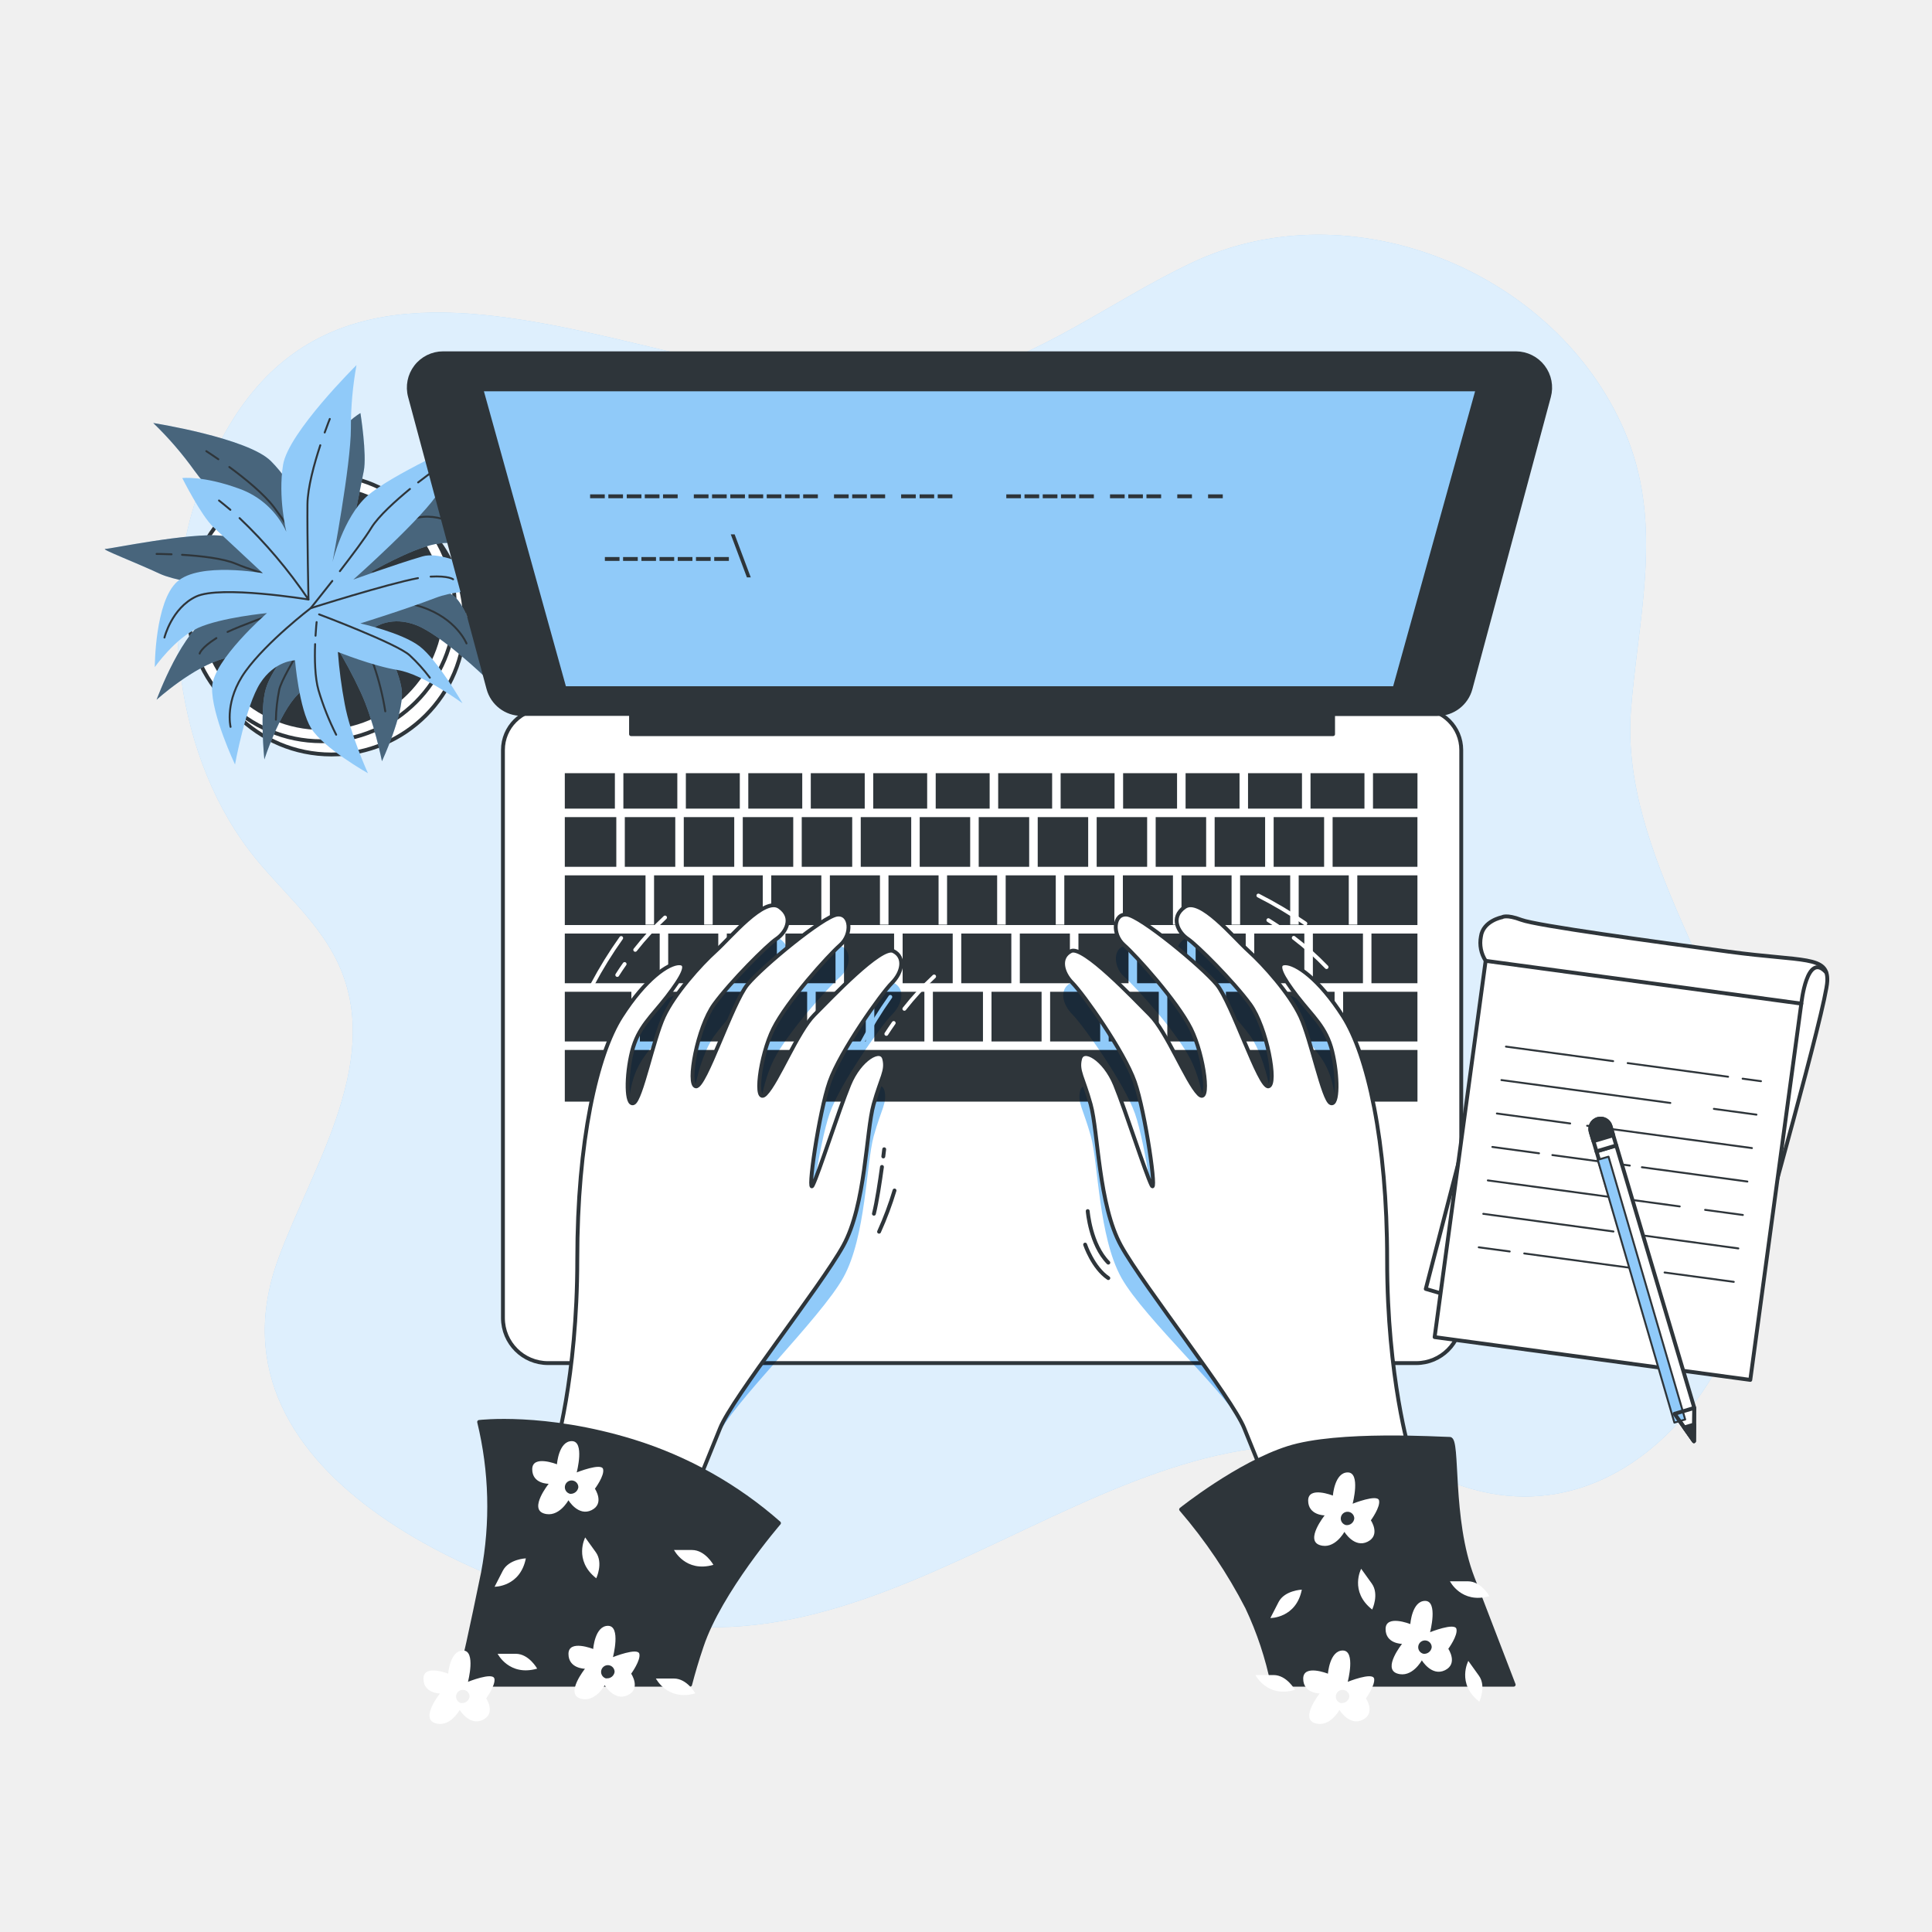
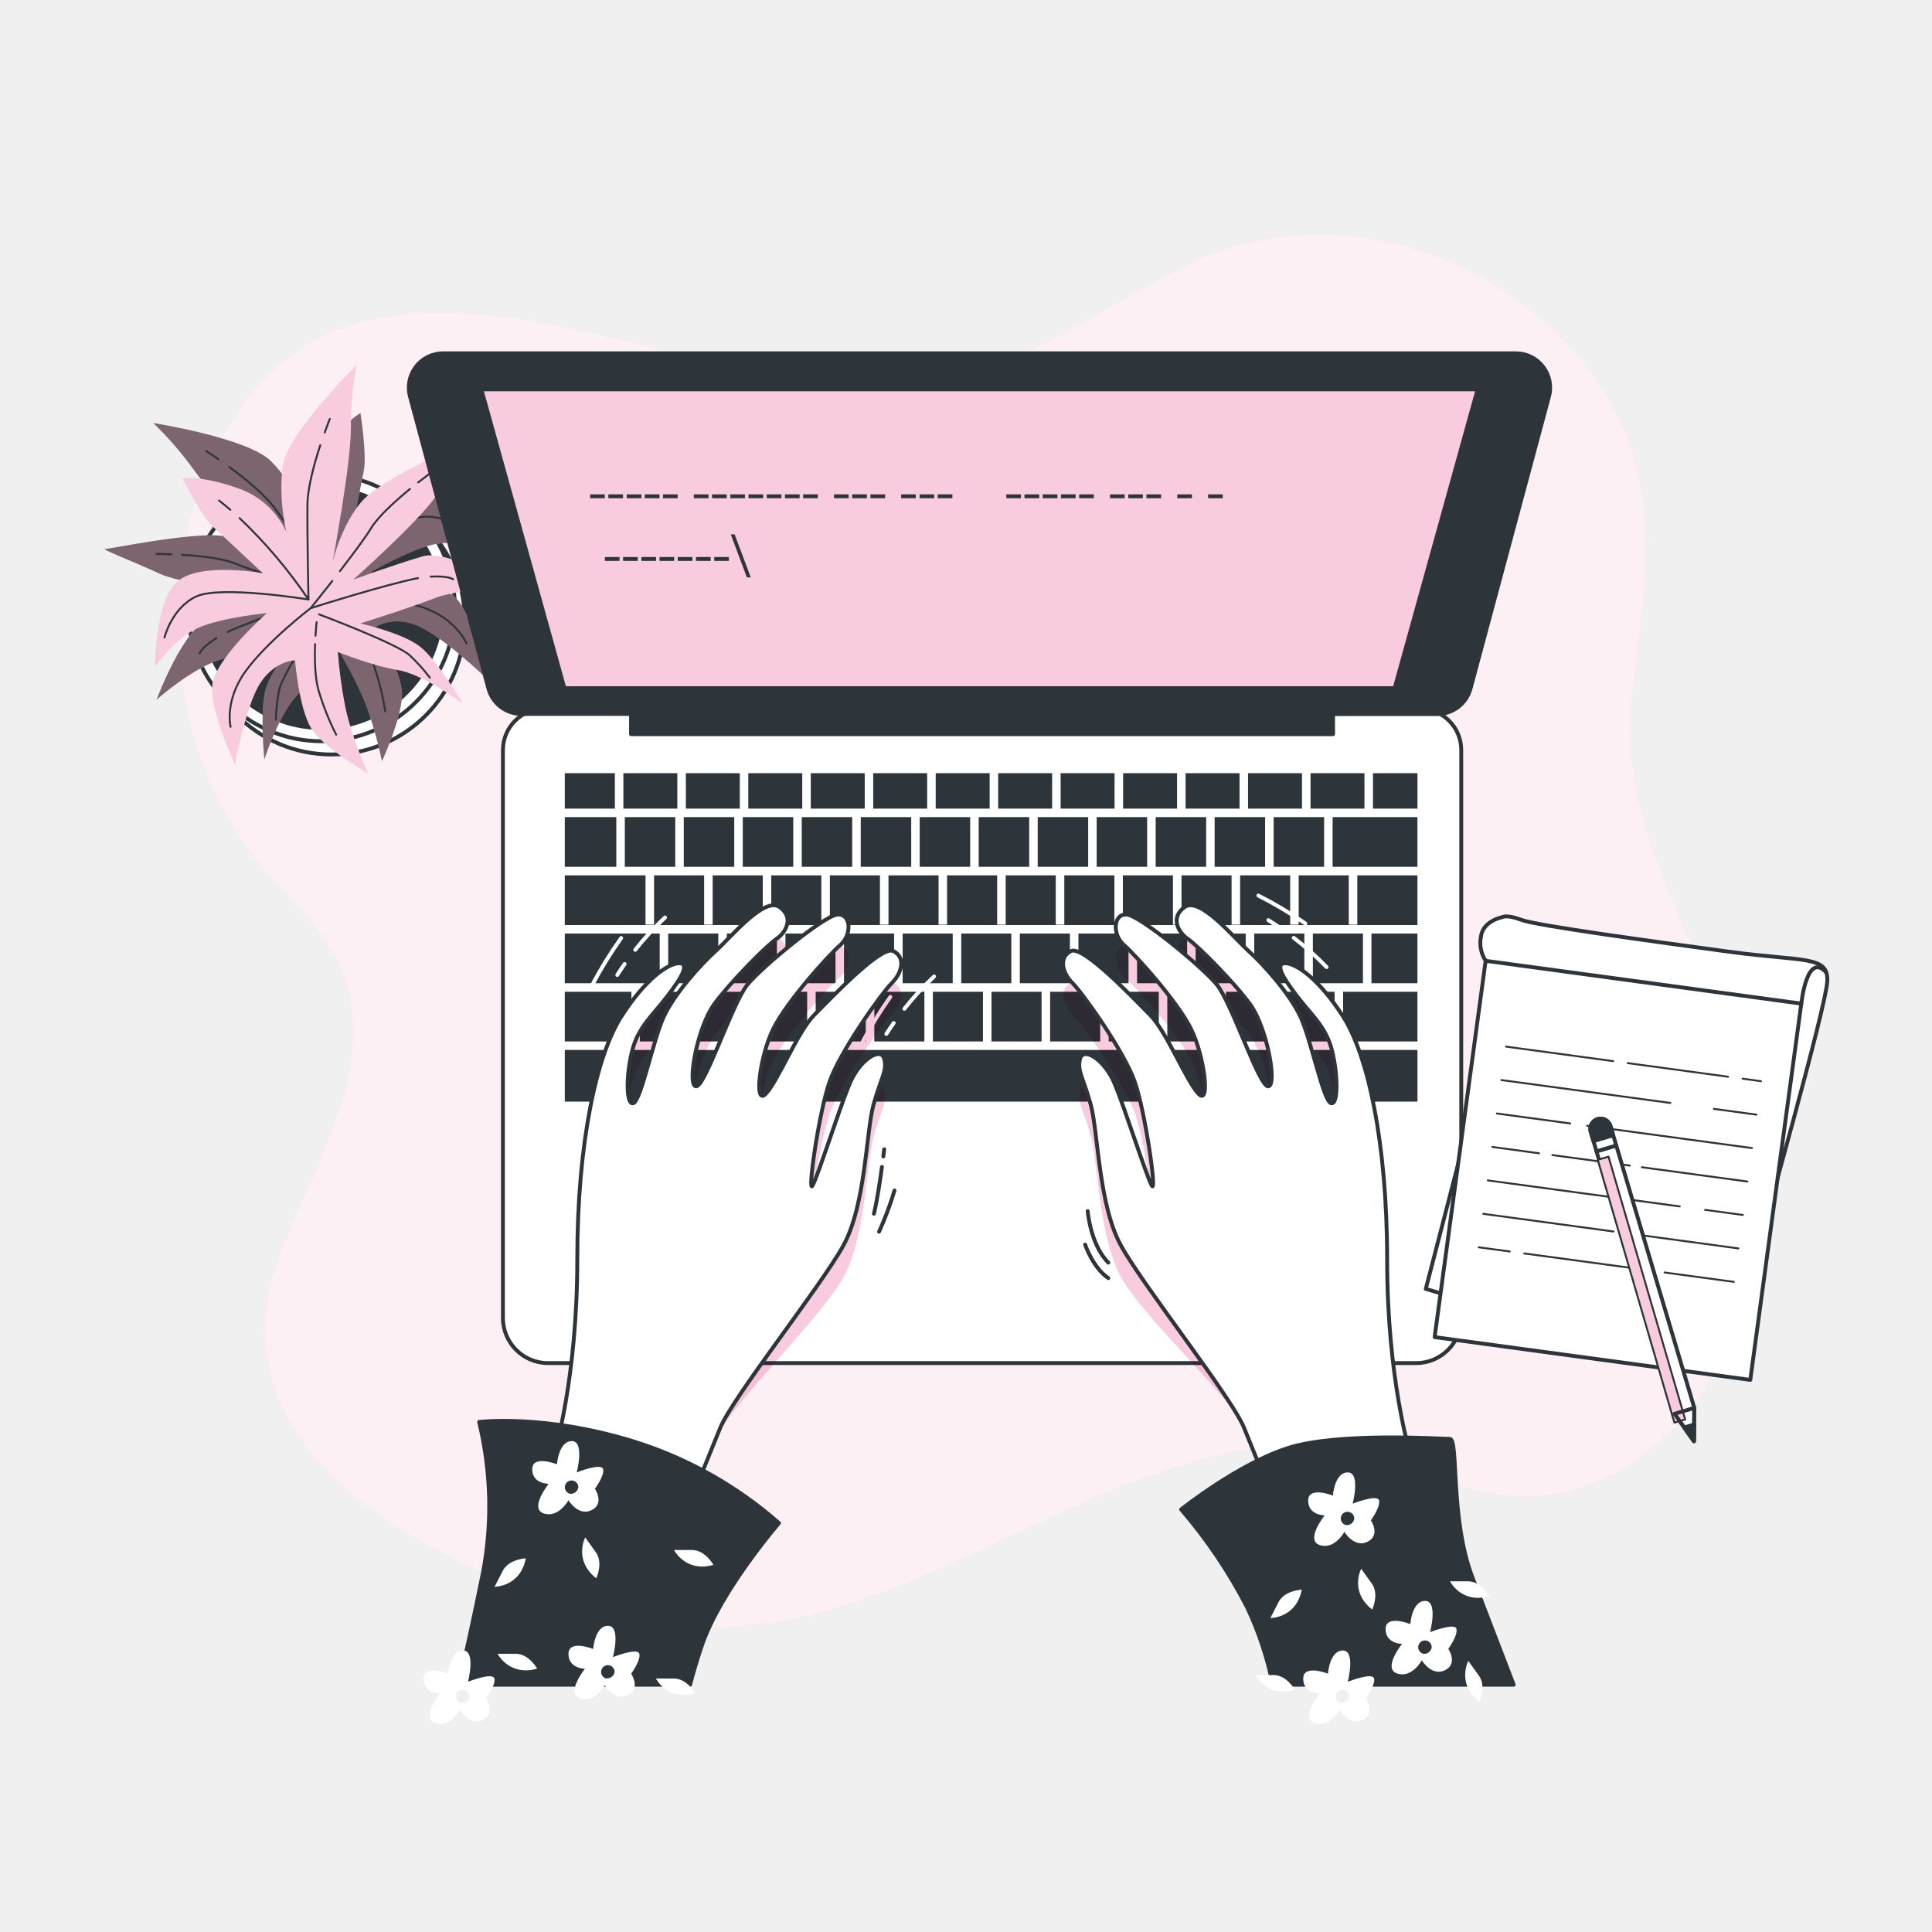
<svg xmlns="http://www.w3.org/2000/svg" viewBox="0 0 500 500">
-   <g id="freepik--background-simple--inject-1--inject-40">
-     <path d="M422.41,180c2.27-23.46,7.7-45.67-1.9-68.23C402.89,70.37,349.74,48.39,308.44,68,287.32,78,269.26,92.63,246,98,183.22,112.49,86.32,35.29,52.15,125.17c-11.73,30.84-7,71.48,14.21,97.26,6.81,8.27,15.13,15.47,20.17,24.93C100.32,273.25,80.8,301.7,72,325.85c-20.9,57.07,57.9,88.65,100.67,94.47C243.37,430,301.69,349,372,382c49,23,92-33,83-89-5.89-36.66-35.71-71.75-32.92-109.11C422.18,182.6,422.29,181.31,422.41,180Z" style="fill:#90CAF9" />
+   <g id="freepik--background-simple--inject-1--inject-37">
+     <path d="M422.41,180c2.27-23.46,7.7-45.67-1.9-68.23C402.89,70.37,349.74,48.39,308.44,68,287.32,78,269.26,92.63,246,98,183.22,112.49,86.32,35.29,52.15,125.17c-11.73,30.84-7,71.48,14.21,97.26,6.81,8.27,15.13,15.47,20.17,24.93C100.32,273.25,80.8,301.7,72,325.85c-20.9,57.07,57.9,88.65,100.67,94.47C243.37,430,301.69,349,372,382c49,23,92-33,83-89-5.89-36.66-35.71-71.75-32.92-109.11C422.18,182.6,422.29,181.31,422.41,180Z" style="fill:#F9CBDF" />
    <path d="M422.41,180c2.27-23.46,7.7-45.67-1.9-68.23C402.89,70.37,349.74,48.39,308.44,68,287.32,78,269.26,92.63,246,98,183.22,112.49,86.32,35.29,52.15,125.17c-11.73,30.84-7,71.48,14.21,97.26,6.81,8.27,15.13,15.47,20.17,24.93C100.32,273.25,80.8,301.7,72,325.85c-20.9,57.07,57.9,88.65,100.67,94.47C243.37,430,301.69,349,372,382c49,23,92-33,83-89-5.89-36.66-35.71-71.75-32.92-109.11C422.18,182.6,422.29,181.31,422.41,180Z" style="fill:#fff;opacity:0.7" />
  </g>
-   <g id="freepik--Plant--inject-1--inject-40">
+   <g id="freepik--Plant--inject-1--inject-37">
    <circle cx="85.77" cy="160.73" r="34.53" style="fill:#fff;stroke:#2e353a;stroke-linecap:round;stroke-linejoin:round" />
    <circle cx="83.2" cy="157.3" r="34.53" style="fill:#fff;stroke:#2e353a;stroke-linecap:round;stroke-linejoin:round" />
    <circle cx="83.2" cy="157.3" r="31.1" style="fill:#2e353a;stroke:#2e353a;stroke-linecap:round;stroke-linejoin:round" />
-     <path d="M79.55,133.92s-3.43-8.58-9.43-14.58-30.46-9.87-30.46-9.87a89.68,89.68,0,0,1,10.73,12.44c5.57,7.72,24,25.31,24,25.31s-9-7.72-17.16-8.58-28.74,3.43-30,3.43,7.72,3.43,14.16,6.43,31.31,5.58,31.31,5.58-10.72,3-18,5.58S40.52,181.1,40.52,181.1s9.44-8.58,17.59-10.72,19.73-6,19.73-6-7.29,8.15-9,13.73-.43,18.44-.43,18.44,3.86-12,8.58-16.73S86.84,167,86.84,167a118,118,0,0,1,6.44,12c3.43,7.29,5.57,18,5.57,18s5.58-12,5.15-18-6.86-16.73-6.86-16.73,4.29-3,10.72-.43,17.59,13.3,17.59,13.3-2.58-14.16-6.87-19.73-22.73-7.3-22.73-7.3,10.3-6,16.73-7.29,15,1.72,15,1.72-9.86-13.73-17.58-14.59S90.7,139.07,90.7,139.07l3.44-17.16c.85-4.29-.86-15-.86-15s-4.72,2.57-10.3,10.72A21.36,21.36,0,0,0,79.55,133.92Z" style="fill:#90CAF9" />
+     <path d="M79.55,133.92s-3.43-8.58-9.43-14.58-30.46-9.87-30.46-9.87a89.68,89.68,0,0,1,10.73,12.44c5.57,7.72,24,25.31,24,25.31s-9-7.72-17.16-8.58-28.74,3.43-30,3.43,7.72,3.43,14.16,6.43,31.31,5.58,31.31,5.58-10.72,3-18,5.58S40.52,181.1,40.52,181.1s9.44-8.58,17.59-10.72,19.73-6,19.73-6-7.29,8.15-9,13.73-.43,18.44-.43,18.44,3.86-12,8.58-16.73S86.84,167,86.84,167a118,118,0,0,1,6.44,12c3.43,7.29,5.57,18,5.57,18s5.58-12,5.15-18-6.86-16.73-6.86-16.73,4.29-3,10.72-.43,17.59,13.3,17.59,13.3-2.58-14.16-6.87-19.73-22.73-7.3-22.73-7.3,10.3-6,16.73-7.29,15,1.72,15,1.72-9.86-13.73-17.58-14.59S90.7,139.07,90.7,139.07l3.44-17.16c.85-4.29-.86-15-.86-15s-4.72,2.57-10.3,10.72A21.36,21.36,0,0,0,79.55,133.92Z" style="fill:#F9CBDF" />
    <path d="M79.55,133.92s-3.43-8.58-9.43-14.58-30.46-9.87-30.46-9.87a89.68,89.68,0,0,1,10.73,12.44c5.57,7.72,24,25.31,24,25.31s-9-7.72-17.16-8.58-28.74,3.43-30,3.43,7.72,3.43,14.16,6.43,31.31,5.58,31.31,5.58-10.72,3-18,5.58S40.52,181.1,40.52,181.1s9.44-8.58,17.59-10.72,19.73-6,19.73-6-7.29,8.15-9,13.73-.43,18.44-.43,18.44,3.86-12,8.58-16.73S86.84,167,86.84,167a118,118,0,0,1,6.44,12c3.43,7.29,5.57,18,5.57,18s5.58-12,5.15-18-6.86-16.73-6.86-16.73,4.29-3,10.72-.43,17.59,13.3,17.59,13.3-2.58-14.16-6.87-19.73-22.73-7.3-22.73-7.3,10.3-6,16.73-7.29,15,1.72,15,1.72-9.86-13.73-17.58-14.59S90.7,139.07,90.7,139.07l3.44-17.16c.85-4.29-.86-15-.86-15s-4.72,2.57-10.3,10.72A21.36,21.36,0,0,0,79.55,133.92Z" style="opacity:0.5" />
    <path d="M88,120.86c.3-1.23.63-2.46,1-3.67" style="fill:none;stroke:#2e353a;stroke-linecap:round;stroke-linejoin:round;stroke-width:0.5px" />
    <path d="M59.35,120.86c4,2.93,9,7,11.62,10.49,4.72,6.43,14.16,20.16,14.16,20.16A127.55,127.55,0,0,1,87.31,124" style="fill:none;stroke:#2e353a;stroke-linecap:round;stroke-linejoin:round;stroke-width:0.5px" />
    <path d="M53.39,116.76s1.25.8,3.12,2.09" style="fill:none;stroke:#2e353a;stroke-linecap:round;stroke-linejoin:round;stroke-width:0.5px" />
    <path d="M85.13,151.51s16.3-16.3,23.16-17.59,12.87,3.86,12.87,3.86" style="fill:none;stroke:#2e353a;stroke-linecap:round;stroke-linejoin:round;stroke-width:0.5px" />
    <path d="M56,165.14c-4,2.52-4.33,4-4.33,4" style="fill:none;stroke:#2e353a;stroke-linecap:round;stroke-linejoin:round;stroke-width:0.5px" />
    <path d="M120.73,166.52s-2.57-6.44-11.58-9.44S86,153.65,86,153.65s-19.85,6.5-27.11,9.89" style="fill:none;stroke:#2e353a;stroke-linecap:round;stroke-linejoin:round;stroke-width:0.5px" />
    <path d="M77.32,151.2c4.8,1.4,8.67,2.45,8.67,2.45" style="fill:none;stroke:#2e353a;stroke-linecap:round;stroke-linejoin:round;stroke-width:0.5px" />
    <path d="M47.11,143.58c4.66.28,10.66.92,14,2.35,2.72,1.17,8.08,2.86,13.14,4.37" style="fill:none;stroke:#2e353a;stroke-linecap:round;stroke-linejoin:round;stroke-width:0.5px" />
    <path d="M40.52,143.36s1.57,0,3.88.09" style="fill:none;stroke:#2e353a;stroke-linecap:round;stroke-linejoin:round;stroke-width:0.5px" />
    <path d="M85.13,156.22s-12,18-12.87,22.31a43.68,43.68,0,0,0-.86,7.72" style="fill:none;stroke:#2e353a;stroke-linecap:round;stroke-linejoin:round;stroke-width:0.5px" />
    <path d="M90.47,161.89c2.31,3,5.08,7,6.24,10.2a70.38,70.38,0,0,1,3,12" style="fill:none;stroke:#2e353a;stroke-linecap:round;stroke-linejoin:round;stroke-width:0.5px" />
    <path d="M86.84,157.51s1,1.06,2.29,2.69" style="fill:none;stroke:#2e353a;stroke-linecap:round;stroke-linejoin:round;stroke-width:0.5px" />
-     <path d="M74.1,137.62s-2.21-9-.84-17.35,19-25.78,19-25.78a90.2,90.2,0,0,0-1.45,16.36c0,9.52-4.75,34.56-4.75,34.56s2.81-11.52,8.93-17,25.35-14,26.39-14.73-4.27,7.29-7.74,13.49S91.44,150,91.44,150s10.46-3.82,17.88-6,24,9.16,24,9.16-12.67-1.46-20.54,1.55-19.53,6.63-19.53,6.63,10.68,2.37,15.32,5.9S119.69,182,119.69,182s-10.14-7.51-16.73-8.59-15.52-4.69-15.52-4.69a120.64,120.64,0,0,0,1.78,13.5c1.47,7.93,6,17.89,6,17.89s-11.53-6.5-14.69-11.63-4.18-17.59-4.18-17.59-5.24.06-9,5.9-6.53,21.06-6.53,21.06-6.16-13-5.93-20,14.21-19.18,14.21-19.18-11.86,1.13-17.84,3.83-11.2,10.15-11.2,10.15,0-16.9,5.78-22.1,22.19-2.2,22.19-2.2l-12.8-11.93c-3.2-3-8.06-12.7-8.06-12.7s5.34-.66,14.62,2.71A21.31,21.31,0,0,1,74.1,137.62Z" style="fill:#90CAF9" />
+     <path d="M74.1,137.62s-2.21-9-.84-17.35,19-25.78,19-25.78a90.2,90.2,0,0,0-1.45,16.36c0,9.52-4.75,34.56-4.75,34.56s2.81-11.52,8.93-17,25.35-14,26.39-14.73-4.27,7.29-7.74,13.49S91.44,150,91.44,150s10.46-3.82,17.88-6,24,9.16,24,9.16-12.67-1.46-20.54,1.55-19.53,6.63-19.53,6.63,10.68,2.37,15.32,5.9S119.69,182,119.69,182s-10.14-7.51-16.73-8.59-15.52-4.69-15.52-4.69a120.64,120.64,0,0,0,1.78,13.5c1.47,7.93,6,17.89,6,17.89s-11.53-6.5-14.69-11.63-4.18-17.59-4.18-17.59-5.24.06-9,5.9-6.53,21.06-6.53,21.06-6.16-13-5.93-20,14.21-19.18,14.21-19.18-11.86,1.13-17.84,3.83-11.2,10.15-11.2,10.15,0-16.9,5.78-22.1,22.19-2.2,22.19-2.2l-12.8-11.93c-3.2-3-8.06-12.7-8.06-12.7s5.34-.66,14.62,2.71A21.31,21.31,0,0,1,74.1,137.62Z" style="fill:#F9CBDF" />
    <path d="M59.62,131.94c-1-.83-1.94-1.63-2.94-2.41" style="fill:none;stroke:#2e353a;stroke-linecap:round;stroke-linejoin:round;stroke-width:0.5px" />
    <path d="M82.89,115.23c-1.55,4.72-3.28,10.93-3.32,15.29-.08,8,.26,24.63.26,24.63A127.12,127.12,0,0,0,62,134.09" style="fill:none;stroke:#2e353a;stroke-linecap:round;stroke-linejoin:round;stroke-width:0.5px" />
    <path d="M85.35,108.42s-.56,1.38-1.32,3.51" style="fill:none;stroke:#2e353a;stroke-linecap:round;stroke-linejoin:round;stroke-width:0.5px" />
    <path d="M79.83,155.15s-22.75-3.73-29.07-.77S42.56,165,42.56,165" style="fill:none;stroke:#2e353a;stroke-linecap:round;stroke-linejoin:round;stroke-width:0.5px" />
    <path d="M111.45,149.23c4.69-.26,5.81.69,5.81.69" style="fill:none;stroke:#2e353a;stroke-linecap:round;stroke-linejoin:round;stroke-width:0.5px" />
    <path d="M59.67,188.11s-1.66-6.73,3.9-14.42S80.39,157.4,80.39,157.4s19.91-6.31,27.78-7.78" style="fill:none;stroke:#2e353a;stroke-linecap:round;stroke-linejoin:round;stroke-width:0.5px" />
    <path d="M86,150.35c-3.08,3.93-5.6,7.05-5.6,7.05" style="fill:none;stroke:#2e353a;stroke-linecap:round;stroke-linejoin:round;stroke-width:0.5px" />
    <path d="M106.09,126.54c-3.62,3-8.12,7-10,10.07-1.53,2.54-4.9,7-8.13,11.21" style="fill:none;stroke:#2e353a;stroke-linecap:round;stroke-linejoin:round;stroke-width:0.5px" />
    <path d="M111.31,122.51s-1.27.92-3.1,2.34" style="fill:none;stroke:#2e353a;stroke-linecap:round;stroke-linejoin:round;stroke-width:0.5px" />
    <path d="M82.58,159s20.27,7.62,23.46,10.61a43.42,43.42,0,0,1,5.2,5.77" style="fill:none;stroke:#2e353a;stroke-linecap:round;stroke-linejoin:round;stroke-width:0.5px" />
    <path d="M81.55,166.7c-.14,3.78-.07,8.63.88,11.93A69.72,69.72,0,0,0,87,190.14" style="fill:none;stroke:#2e353a;stroke-linecap:round;stroke-linejoin:round;stroke-width:0.5px" />
    <path d="M81.94,161s-.16,1.42-.28,3.52" style="fill:none;stroke:#2e353a;stroke-linecap:round;stroke-linejoin:round;stroke-width:0.5px" />
  </g>
-   <g id="freepik--Device--inject-1--inject-40">
+   <g id="freepik--Device--inject-1--inject-37">
    <path d="M140.83,183.43H367.5a10.67,10.67,0,0,1,10.67,10.67v147a11.67,11.67,0,0,1-11.67,11.67H141.83a11.67,11.67,0,0,1-11.67-11.67v-147a10.67,10.67,0,0,1,10.67-10.67Z" style="fill:#fff;stroke:#2e353a;stroke-linecap:round;stroke-linejoin:round" />
    <rect x="209.83" y="200.1" width="13.96" height="9.17" style="fill:#2e353a" />
    <rect x="165.6" y="256.67" width="12.96" height="12.86" style="fill:#2e353a" />
    <rect x="222.76" y="211.47" width="13.06" height="12.86" style="fill:#2e353a" />
    <rect x="193.66" y="200.1" width="13.96" height="9.17" style="fill:#2e353a" />
    <rect x="238.02" y="211.47" width="13.06" height="12.86" style="fill:#2e353a" />
    <rect x="225.99" y="200.1" width="13.96" height="9.17" style="fill:#2e353a" />
    <rect x="146.17" y="241.6" width="24.56" height="12.86" style="fill:#2e353a" />
    <rect x="192.23" y="211.47" width="13.06" height="12.86" style="fill:#2e353a" />
    <rect x="146.17" y="256.67" width="17.23" height="12.86" style="fill:#2e353a" />
    <rect x="242.16" y="200.1" width="13.96" height="9.17" style="fill:#2e353a" />
    <rect x="161.7" y="211.47" width="13.06" height="12.86" style="fill:#2e353a" />
    <rect x="161.33" y="200.1" width="13.96" height="9.17" style="fill:#2e353a" />
    <rect x="177.5" y="200.1" width="13.96" height="9.17" style="fill:#2e353a" />
    <rect x="176.96" y="211.47" width="13.06" height="12.86" style="fill:#2e353a" />
    <rect x="207.49" y="211.47" width="13.06" height="12.86" style="fill:#2e353a" />
    <rect x="306.83" y="200.1" width="13.96" height="9.17" style="fill:#2e353a" />
    <rect x="322.99" y="200.1" width="13.96" height="9.17" style="fill:#2e353a" />
    <rect x="314.35" y="211.47" width="13.06" height="12.86" style="fill:#2e353a" />
    <rect x="329.62" y="211.47" width="13.06" height="12.86" style="fill:#2e353a" />
    <rect x="347.6" y="256.67" width="19.23" height="12.86" style="fill:#2e353a" />
    <rect x="339.16" y="200.1" width="13.96" height="9.17" style="fill:#2e353a" />
    <rect x="146.17" y="211.47" width="13.33" height="12.86" style="fill:#2e353a" />
    <rect x="258.33" y="200.1" width="13.96" height="9.17" style="fill:#2e353a" />
    <rect x="274.49" y="200.1" width="13.96" height="9.17" style="fill:#2e353a" />
    <rect x="268.56" y="211.47" width="13.06" height="12.86" style="fill:#2e353a" />
    <rect x="299.09" y="211.47" width="13.06" height="12.86" style="fill:#2e353a" />
    <rect x="253.29" y="211.47" width="13.06" height="12.86" style="fill:#2e353a" />
    <rect x="283.82" y="211.47" width="13.06" height="12.86" style="fill:#2e353a" />
    <rect x="290.66" y="200.1" width="13.96" height="9.17" style="fill:#2e353a" />
    <rect x="271.77" y="256.67" width="12.96" height="12.86" style="fill:#2e353a" />
    <rect x="339.77" y="241.6" width="12.96" height="12.86" style="fill:#2e353a" />
    <rect x="324.6" y="241.6" width="12.96" height="12.86" style="fill:#2e353a" />
    <rect x="332.43" y="256.67" width="12.96" height="12.86" style="fill:#2e353a" />
    <rect x="317.27" y="256.67" width="12.96" height="12.86" style="fill:#2e353a" />
    <rect x="286.93" y="256.67" width="12.96" height="12.86" style="fill:#2e353a" />
    <rect x="302.1" y="256.67" width="12.96" height="12.86" style="fill:#2e353a" />
    <rect x="309.43" y="241.6" width="12.96" height="12.86" style="fill:#2e353a" />
    <rect x="294.27" y="241.6" width="12.96" height="12.86" style="fill:#2e353a" />
    <rect x="355.33" y="200.1" width="11.51" height="9.17" style="fill:#2e353a" />
    <rect x="146.17" y="200.1" width="12.96" height="9.17" style="fill:#2e353a" />
    <rect x="146.17" y="271.73" width="220.67" height="13.37" style="fill:#2e353a" />
    <rect x="344.88" y="211.47" width="21.95" height="12.86" style="fill:#2e353a" />
    <rect x="354.93" y="241.6" width="11.9" height="12.86" style="fill:#2e353a" />
    <polygon points="351.27 239.3 349.06 239.3 349.06 226.54 336.1 226.54 336.1 239.3 333.9 239.3 333.9 226.54 320.94 226.54 320.94 239.3 318.73 239.3 318.73 226.54 305.77 226.54 305.77 239.3 303.56 239.3 303.56 226.54 290.6 226.54 290.6 239.3 288.4 239.3 288.4 226.54 275.44 226.54 275.44 239.3 273.23 239.3 273.23 226.54 260.27 226.54 260.27 239.3 258.06 239.3 258.06 226.54 245.1 226.54 245.1 239.3 242.9 239.3 242.9 226.54 229.94 226.54 229.94 239.3 227.73 239.3 227.73 226.54 214.77 226.54 214.77 239.3 212.56 239.3 212.56 226.54 199.6 226.54 199.6 239.3 197.4 239.3 197.4 226.54 184.44 226.54 184.44 239.3 182.23 239.3 182.23 226.54 169.27 226.54 169.27 239.3 167.06 239.3 167.06 226.54 146.17 226.54 146.17 239.4 366.83 239.4 366.83 226.54 351.27 226.54 351.27 239.3" style="fill:#2e353a" />
    <rect x="233.6" y="241.6" width="12.96" height="12.86" style="fill:#2e353a" />
    <rect x="279.1" y="241.6" width="12.96" height="12.86" style="fill:#2e353a" />
    <rect x="203.27" y="241.6" width="12.96" height="12.86" style="fill:#2e353a" />
    <rect x="211.1" y="256.67" width="12.96" height="12.86" style="fill:#2e353a" />
    <rect x="218.43" y="241.6" width="12.96" height="12.86" style="fill:#2e353a" />
    <rect x="188.1" y="241.6" width="12.96" height="12.86" style="fill:#2e353a" />
    <rect x="180.77" y="256.67" width="12.96" height="12.86" style="fill:#2e353a" />
    <rect x="195.93" y="256.67" width="12.96" height="12.86" style="fill:#2e353a" />
    <rect x="248.77" y="241.6" width="12.96" height="12.86" style="fill:#2e353a" />
    <rect x="256.6" y="256.67" width="12.96" height="12.86" style="fill:#2e353a" />
    <rect x="263.93" y="241.6" width="12.96" height="12.86" style="fill:#2e353a" />
    <rect x="226.27" y="256.67" width="12.96" height="12.86" style="fill:#2e353a" />
    <rect x="241.43" y="256.67" width="12.96" height="12.86" style="fill:#2e353a" />
    <rect x="172.93" y="241.6" width="12.96" height="12.86" style="fill:#2e353a" />
    <path d="M392.33,91.43H114.67a8.88,8.88,0,0,0-8.57,11.18l20.3,75.58a8.88,8.88,0,0,0,8.57,6.58h28.34V190H345v-5.2h27a8.88,8.88,0,0,0,8.57-6.58l20.3-75.58A8.88,8.88,0,0,0,392.33,91.43Z" style="fill:#2e353a;stroke:#2e353a;stroke-linecap:round;stroke-linejoin:round" />
-     <polygon points="360.93 178.1 146.07 178.1 124.58 100.77 382.41 100.77 360.93 178.1" style="fill:#90CAF9;stroke:#2e353a;stroke-linecap:round;stroke-linejoin:round" />
+     <polygon points="360.93 178.1 146.07 178.1 124.58 100.77 382.41 100.77 360.93 178.1" style="fill:#F9CBDF;stroke:#2e353a;stroke-linecap:round;stroke-linejoin:round" />
    <path d="M160.33,144.16v1h-3.79v-1Z" style="fill:#2e353a" />
    <path d="M165.05,144.16v1h-3.8v-1Z" style="fill:#2e353a" />
    <path d="M169.77,144.16v1H166v-1Z" style="fill:#2e353a" />
    <path d="M174.48,144.16v1h-3.79v-1Z" style="fill:#2e353a" />
    <path d="M179.2,144.16v1h-3.8v-1Z" style="fill:#2e353a" />
    <path d="M183.92,144.16v1h-3.8v-1Z" style="fill:#2e353a" />
    <path d="M188.63,144.16v1h-3.79v-1Z" style="fill:#2e353a" />
    <path d="M193.3,149.43l-4.18-11.14h1l4.18,11.14Z" style="fill:#2e353a" />
    <path d="M156.51,127.94v1h-3.79v-1Z" style="fill:#2e353a" />
    <path d="M161.23,127.94v1h-3.79v-1Z" style="fill:#2e353a" />
    <path d="M166,127.94v1h-3.8v-1Z" style="fill:#2e353a" />
    <path d="M170.67,127.94v1h-3.8v-1Z" style="fill:#2e353a" />
    <path d="M175.38,127.94v1h-3.79v-1Z" style="fill:#2e353a" />
    <path d="M183.36,127.94v1h-3.8v-1Z" style="fill:#2e353a" />
    <path d="M188.07,127.94v1h-3.79v-1Z" style="fill:#2e353a" />
    <path d="M192.79,127.94v1H189v-1Z" style="fill:#2e353a" />
    <path d="M197.51,127.94v1h-3.8v-1Z" style="fill:#2e353a" />
    <path d="M202.22,127.94v1h-3.79v-1Z" style="fill:#2e353a" />
    <path d="M206.94,127.94v1h-3.79v-1Z" style="fill:#2e353a" />
    <path d="M211.66,127.94v1h-3.8v-1Z" style="fill:#2e353a" />
    <path d="M219.63,127.94v1h-3.79v-1Z" style="fill:#2e353a" />
    <path d="M224.35,127.94v1h-3.8v-1Z" style="fill:#2e353a" />
    <path d="M229.07,127.94v1h-3.8v-1Z" style="fill:#2e353a" />
    <path d="M237,127.94v1h-3.79v-1Z" style="fill:#2e353a" />
    <path d="M241.76,127.94v1H238v-1Z" style="fill:#2e353a" />
    <path d="M246.48,127.94v1h-3.8v-1Z" style="fill:#2e353a" />
    <path d="M264.22,127.94v1h-3.79v-1Z" style="fill:#2e353a" />
    <path d="M268.94,127.94v1h-3.8v-1Z" style="fill:#2e353a" />
    <path d="M273.66,127.94v1h-3.8v-1Z" style="fill:#2e353a" />
    <path d="M278.37,127.94v1h-3.79v-1Z" style="fill:#2e353a" />
    <path d="M283.09,127.94v1h-3.8v-1Z" style="fill:#2e353a" />
    <path d="M291.06,127.94v1h-3.79v-1Z" style="fill:#2e353a" />
    <path d="M295.78,127.94v1H292v-1Z" style="fill:#2e353a" />
    <path d="M300.5,127.94v1h-3.8v-1Z" style="fill:#2e353a" />
    <path d="M308.47,127.94v1h-3.79v-1Z" style="fill:#2e353a" />
    <path d="M316.45,127.94v1h-3.8v-1Z" style="fill:#2e353a" />
  </g>
-   <g id="freepik--Notebook--inject-1--inject-40">
+   <g id="freepik--Notebook--inject-1--inject-37">
    <polygon points="379.69 292.29 368.99 333.57 379.11 336.54 379.69 292.29" style="fill:#fff;stroke:#2e353a;stroke-linecap:round;stroke-linejoin:round" />
    <path d="M384.49,248.66a8.55,8.55,0,0,1-1.23-6.28c.55-4.07,5.46-5,5.46-5s1.07-.81,5,.68,34.32,5.61,53.74,8.24,25.71.93,25.44,7.6-17.31,66.53-17.57,68.41S384.49,248.66,384.49,248.66Z" style="fill:#fff;stroke:#2e353a;stroke-miterlimit:10" />
    <rect x="377.51" y="253.75" width="82.44" height="98.27" transform="translate(44.48 -53.5) rotate(7.72)" style="fill:#fff;stroke:#2e353a;stroke-linecap:round;stroke-linejoin:round" />
    <line x1="450.99" y1="279.16" x2="455.74" y2="279.81" style="fill:none;stroke:#2e353a;stroke-linecap:round;stroke-linejoin:round;stroke-width:0.5px" />
    <line x1="421.24" y1="275.13" x2="447.23" y2="278.66" style="fill:none;stroke:#2e353a;stroke-linecap:round;stroke-linejoin:round;stroke-width:0.5px" />
    <line x1="389.74" y1="270.86" x2="417.48" y2="274.62" style="fill:none;stroke:#2e353a;stroke-linecap:round;stroke-linejoin:round;stroke-width:0.5px" />
    <line x1="443.55" y1="286.97" x2="454.57" y2="288.47" style="fill:none;stroke:#2e353a;stroke-linecap:round;stroke-linejoin:round;stroke-width:0.5px" />
    <line x1="388.57" y1="279.52" x2="432.28" y2="285.44" style="fill:none;stroke:#2e353a;stroke-linecap:round;stroke-linejoin:round;stroke-width:0.5px" />
    <line x1="410.75" y1="291.34" x2="453.4" y2="297.12" style="fill:none;stroke:#2e353a;stroke-linecap:round;stroke-linejoin:round;stroke-width:0.5px" />
    <line x1="387.39" y1="288.17" x2="406.36" y2="290.75" style="fill:none;stroke:#2e353a;stroke-linecap:round;stroke-linejoin:round;stroke-width:0.5px" />
    <line x1="424.92" y1="302.08" x2="452.22" y2="305.78" style="fill:none;stroke:#2e353a;stroke-linecap:round;stroke-linejoin:round;stroke-width:0.5px" />
    <line x1="401.75" y1="298.93" x2="421.79" y2="301.65" style="fill:none;stroke:#2e353a;stroke-linecap:round;stroke-linejoin:round;stroke-width:0.5px" />
    <line x1="386.22" y1="296.83" x2="398.3" y2="298.47" style="fill:none;stroke:#2e353a;stroke-linecap:round;stroke-linejoin:round;stroke-width:0.5px" />
    <line x1="441.28" y1="313.11" x2="451.05" y2="314.43" style="fill:none;stroke:#2e353a;stroke-linecap:round;stroke-linejoin:round;stroke-width:0.5px" />
    <line x1="385.05" y1="305.49" x2="434.71" y2="312.22" style="fill:none;stroke:#2e353a;stroke-linecap:round;stroke-linejoin:round;stroke-width:0.5px" />
    <line x1="422.26" y1="319.34" x2="449.88" y2="323.09" style="fill:none;stroke:#2e353a;stroke-linecap:round;stroke-linejoin:round;stroke-width:0.5px" />
    <line x1="383.87" y1="314.14" x2="417.56" y2="318.71" style="fill:none;stroke:#2e353a;stroke-linecap:round;stroke-linejoin:round;stroke-width:0.5px" />
    <line x1="430.79" y1="329.32" x2="448.7" y2="331.74" style="fill:none;stroke:#2e353a;stroke-linecap:round;stroke-linejoin:round;stroke-width:0.5px" />
    <line x1="394.47" y1="324.39" x2="426.41" y2="328.72" style="fill:none;stroke:#2e353a;stroke-linecap:round;stroke-linejoin:round;stroke-width:0.5px" />
    <line x1="382.7" y1="322.8" x2="390.71" y2="323.88" style="fill:none;stroke:#2e353a;stroke-linecap:round;stroke-linejoin:round;stroke-width:0.5px" />
    <path d="M466.18,259.74s1.4-13.58,6.4-8.12" style="fill:none;stroke:#2e353a;stroke-linecap:round;stroke-linejoin:round" />
    <polygon points="438.48 364.35 438.39 372.98 433.36 365.88 413.17 297.97 418.29 296.44 438.48 364.35" style="fill:#fff;stroke:#2e353a;stroke-linecap:round;stroke-linejoin:round" />
-     <rect x="424.37" y="295.74" width="2.91" height="70.85" transform="matrix(0.96, -0.28, 0.28, 0.96, -76.71, 135.07)" style="fill:#90CAF9;stroke:#2e353a;stroke-linecap:round;stroke-linejoin:round;stroke-width:0.5px" />
+     <rect x="424.37" y="295.74" width="2.91" height="70.85" transform="matrix(0.96, -0.28, 0.28, 0.96, -76.71, 135.07)" style="fill:#F9CBDF;stroke:#2e353a;stroke-linecap:round;stroke-linejoin:round;stroke-width:0.5px" />
    <polygon points="438.48 364.37 433.37 365.89 438.39 372.98 438.48 364.37" style="fill:none;stroke:#2e353a;stroke-linecap:round;stroke-linejoin:round" />
    <polygon points="435.88 369.43 438.39 372.98 438.44 368.67 435.88 369.43" style="fill:#2e353a;stroke:#2e353a;stroke-linecap:round;stroke-linejoin:round" />
    <path d="M413.47,289.6h0a2.68,2.68,0,0,0-1.8,3.32l1.5,5.05,5.12-1.52-1.5-5.05A2.68,2.68,0,0,0,413.47,289.6Z" style="fill:#fff;stroke:#2e353a;stroke-linecap:round;stroke-linejoin:round" />
    <path d="M413.47,289.6h0a2.68,2.68,0,0,0-1.8,3.32l.72,2.41,5.11-1.52-.71-2.41A2.68,2.68,0,0,0,413.47,289.6Z" style="fill:#2e353a;stroke:#2e353a;stroke-linecap:round;stroke-linejoin:round" />
  </g>
-   <g id="freepik--Character--inject-1--inject-40">
+   <g id="freepik--Character--inject-1--inject-37">
    <path d="M161.65,249.49c-.64.9-1.27,1.84-1.9,2.83" style="fill:none;stroke:#fff;stroke-linecap:round;stroke-linejoin:round" />
    <path d="M172.11,237.45a72.17,72.17,0,0,0-7.71,8.37" style="fill:none;stroke:#fff;stroke-linecap:round;stroke-linejoin:round" />
    <path d="M160.76,242.76a106.63,106.63,0,0,0-7.41,12" style="fill:none;stroke:#fff;stroke-linecap:round;stroke-linejoin:round" />
    <path d="M231.29,264.75c-.63.9-1.27,1.84-1.9,2.82" style="fill:none;stroke:#fff;stroke-linecap:round;stroke-linejoin:round" />
    <path d="M241.75,252.71a72.71,72.71,0,0,0-7.7,8.37" style="fill:none;stroke:#fff;stroke-linecap:round;stroke-linejoin:round" />
    <path d="M230.41,258A108.21,108.21,0,0,0,223,270.06" style="fill:none;stroke:#fff;stroke-linecap:round;stroke-linejoin:round" />
    <path d="M331.11,240c-.91-.62-1.87-1.24-2.86-1.86" style="fill:none;stroke:#fff;stroke-linecap:round;stroke-linejoin:round" />
    <path d="M343.31,250.28a73.41,73.41,0,0,0-8.49-7.57" style="fill:none;stroke:#fff;stroke-linecap:round;stroke-linejoin:round" />
    <path d="M337.83,239a108.34,108.34,0,0,0-12.16-7.23" style="fill:none;stroke:#fff;stroke-linecap:round;stroke-linejoin:round" />
    <path d="M228.25,302c-.52,3.76-1.3,9-2.08,12.11" style="fill:none;stroke:#2e353a;stroke-linecap:round;stroke-linejoin:round" />
    <path d="M228.83,297.43s-.08.71-.23,1.86" style="fill:none;stroke:#2e353a;stroke-linecap:round;stroke-linejoin:round" />
    <path d="M231.5,308.1a84.55,84.55,0,0,1-4,10.67" style="fill:none;stroke:#2e353a;stroke-linecap:round;stroke-linejoin:round" />
    <path d="M281.5,313.43s.67,8.67,5.33,13.34" style="fill:none;stroke:#2e353a;stroke-linecap:round;stroke-linejoin:round" />
    <path d="M280.83,322.1s2,6,6,8.67" style="fill:none;stroke:#2e353a;stroke-linecap:round;stroke-linejoin:round" />
-     <path d="M145,368.44s4.44-3.57,4.44-34.26,5.11-53.11,11.41-62.94,12.19-13.77,14.95-13.77.78,3.54-3.15,8.65-7.47,7.87-9.05,14.17-1.57,14.16.4,13.37,5.11-16.52,7.86-22.42,9.45-13.38,13.38-16.92,12.59-14.16,16.52-11.41,1.58,6.69-.78,8.26-11.81,11-16.13,16.92-7.08,20.85-4.72,21.24,9.44-21.63,13.37-26.35,19.67-17.71,23.21-18.1,3.94,5.11.79,7.87-13.77,14.55-17.31,21.63-5.12,20.07-2,16.92,8.26-16.13,12.59-20.46,17.31-18.09,20.46-16.52,2.36,5.51-.39,8.26-13.38,17.71-16.13,25.57-5.91,29.9-4.33,26.76,6.69-19.28,9.44-26,8.26-9.83,9.05-6.69-.79,4.72-2.76,11.81-2,26-7.86,36.58-29.38,33.22-32.52,41.08a107.12,107.12,0,0,1-8.12,15.6" style="fill:#90CAF9;mix-blend-mode:multiply" />
-     <path d="M363.55,371.1S359,364.87,359,334.18s-5.12-53.11-11.41-62.94-12.2-13.77-14.95-13.77-.79,3.54,3.15,8.65,7.47,7.87,9,14.17,1.58,14.16-.39,13.37-5.11-16.52-7.87-22.42-9.44-13.38-13.37-16.92-12.59-14.16-16.53-11.41-1.57,6.69.79,8.26,11.8,11,16.13,16.92,7.08,20.85,4.72,21.24S318.86,267.7,314.93,263s-19.68-17.71-23.22-18.1-3.93,5.11-.78,7.87,13.77,14.55,17.31,21.63,5.11,20.07,2,16.92-8.26-16.13-12.58-20.46-17.31-18.09-20.46-16.52-2.36,5.51.39,8.26,13.38,17.71,16.13,25.57,5.9,29.9,4.33,26.76-6.69-19.28-9.44-26-8.26-9.83-9.05-6.69.79,4.72,2.75,11.81,2,26,7.87,36.58,28.72,31.23,31.87,39.1S330.9,390,330.9,390" style="fill:#90CAF9;mix-blend-mode:multiply" />
+     <path d="M145,368.44s4.44-3.57,4.44-34.26,5.11-53.11,11.41-62.94,12.19-13.77,14.95-13.77.78,3.54-3.15,8.65-7.47,7.87-9.05,14.17-1.57,14.16.4,13.37,5.11-16.52,7.86-22.42,9.45-13.38,13.38-16.92,12.59-14.16,16.52-11.41,1.58,6.69-.78,8.26-11.81,11-16.13,16.92-7.08,20.85-4.72,21.24,9.44-21.63,13.37-26.35,19.67-17.71,23.21-18.1,3.94,5.11.79,7.87-13.77,14.55-17.31,21.63-5.12,20.07-2,16.92,8.26-16.13,12.59-20.46,17.31-18.09,20.46-16.52,2.36,5.51-.39,8.26-13.38,17.71-16.13,25.57-5.91,29.9-4.33,26.76,6.69-19.28,9.44-26,8.26-9.83,9.05-6.69-.79,4.72-2.76,11.81-2,26-7.86,36.58-29.38,33.22-32.52,41.08a107.12,107.12,0,0,1-8.12,15.6" style="fill:#F9CBDF;mix-blend-mode:multiply" />
+     <path d="M363.55,371.1S359,364.87,359,334.18s-5.12-53.11-11.41-62.94-12.2-13.77-14.95-13.77-.79,3.54,3.15,8.65,7.47,7.87,9,14.17,1.58,14.16-.39,13.37-5.11-16.52-7.87-22.42-9.44-13.38-13.37-16.92-12.59-14.16-16.53-11.41-1.57,6.69.79,8.26,11.8,11,16.13,16.92,7.08,20.85,4.72,21.24S318.86,267.7,314.93,263s-19.68-17.71-23.22-18.1-3.93,5.11-.78,7.87,13.77,14.55,17.31,21.63,5.11,20.07,2,16.92-8.26-16.13-12.58-20.46-17.31-18.09-20.46-16.52-2.36,5.51.39,8.26,13.38,17.71,16.13,25.57,5.9,29.9,4.33,26.76-6.69-19.28-9.44-26-8.26-9.83-9.05-6.69.79,4.72,2.75,11.81,2,26,7.87,36.58,28.72,31.23,31.87,39.1S330.9,390,330.9,390" style="fill:#F9CBDF;mix-blend-mode:multiply" />
    <path d="M143.5,376s5.9-19.27,5.9-50,5.11-53.11,11.41-62.94,12.19-13.77,14.95-13.77.78,3.54-3.15,8.65-7.47,7.87-9.05,14.16-1.57,14.17.4,13.38,5.11-16.52,7.86-22.42,9.45-13.38,13.38-16.92,12.59-14.16,16.52-11.41,1.58,6.69-.78,8.26-11.81,11-16.13,16.92-7.08,20.85-4.72,21.24,9.44-21.63,13.37-26.36,19.67-17.7,23.21-18.09,3.94,5.11.79,7.87-13.77,14.55-17.31,21.63-5.12,20.07-2,16.92,8.26-16.13,12.59-20.46,17.31-18.09,20.46-16.52,2.36,5.51-.39,8.26-13.38,17.7-16.13,25.57-5.91,29.9-4.33,26.75,6.69-19.27,9.44-26,8.26-9.84,9.05-6.69-.79,4.72-2.76,11.8-2,26-7.86,36.59-28.72,39.34-31.87,47.21-10.23,25.18-10.23,25.18" style="fill:#fff;stroke:#2e353a;stroke-linecap:round;stroke-linejoin:round" />
    <path d="M364.89,376s-5.9-19.27-5.9-50-5.12-53.11-11.41-62.94-12.2-13.77-14.95-13.77-.79,3.54,3.15,8.65,7.47,7.87,9,14.16,1.58,14.17-.39,13.38-5.11-16.52-7.87-22.42-9.44-13.38-13.37-16.92-12.59-14.16-16.53-11.41-1.57,6.69.79,8.26,11.8,11,16.13,16.92,7.08,20.85,4.72,21.24-9.44-21.63-13.37-26.36-19.68-17.7-23.22-18.09-3.93,5.11-.78,7.87,13.77,14.55,17.31,21.63,5.11,20.07,2,16.92-8.26-16.13-12.58-20.46-17.31-18.09-20.46-16.52-2.36,5.51.39,8.26,13.38,17.7,16.13,25.57,5.9,29.9,4.33,26.75-6.69-19.27-9.44-26-8.26-9.84-9.05-6.69.79,4.72,2.75,11.8,2,26,7.87,36.59,28.72,39.34,31.87,47.21,10.23,25.18,10.23,25.18" style="fill:#fff;stroke:#2e353a;stroke-linecap:round;stroke-linejoin:round" />
    <path d="M118.6,436h60c.78-3,1.76-6.36,3-10,4.72-14.14,20-31.82,20-31.82A103.42,103.42,0,0,0,163.84,373c-23-7.08-39.84-5-39.84-5a92.57,92.57,0,0,1,1,39C122,421.56,120,430.77,118.6,436Z" style="fill:#2e353a;stroke:#2e353a;stroke-linecap:round;stroke-linejoin:round" />
    <path d="M329.4,436h62.34c-2-5.18-6.32-16.43-10.64-27.68-5.9-15.32-3.54-35.94-5.9-35.94s-28.87-1.77-41.83,2.35-27.7,15.91-27.7,15.91A130.27,130.27,0,0,1,322.76,416,87.71,87.71,0,0,1,329.4,436Z" style="fill:#2e353a;stroke:#2e353a;stroke-linecap:round;stroke-linejoin:round" />
    <path d="M156.08,380.2c-.43-1.7-6.83.86-6.83.86s2.14-8.1-1.27-8.1-3.84,6-3.84,6-6.4-2.55-6.4,1.28S142,384,142,384s-5.12,6.4-1.28,7.67,6.39-3.41,6.39-3.41,2.56,4.27,6,2.56.85-5.54.85-5.54S156.5,381.91,156.08,380.2Zm-8.53,6.4a1.75,1.75,0,1,1,2.13-1.71A2,2,0,0,1,147.55,386.6ZM165.46,428c-.43-1.7-6.83.86-6.83.86s2.14-8.1-1.28-8.1-3.83,6-3.83,6-6.4-2.56-6.4,1.27,4.27,3.84,4.27,3.84-5.12,6.4-1.28,7.68,6.39-3.42,6.39-3.42,2.56,4.27,6,2.56.85-5.54.85-5.54S165.88,429.66,165.46,428Zm-8.53,6.4a1.75,1.75,0,1,1,2.13-1.71A1.95,1.95,0,0,1,156.93,434.35Zm-29,0c-.43-1.71-6.82.85-6.82.85s2.13-8.1-1.28-8.1-3.84,6-3.84,6-6.4-2.56-6.4,1.28,4.27,3.84,4.27,3.84-5.12,6.39-1.28,7.67,6.39-3.41,6.39-3.41,2.56,4.26,6,2.56.86-5.54.86-5.54S128.36,436.05,127.94,434.35Zm-8.53,6.39a1.75,1.75,0,1,1,2.13-1.7A1.95,1.95,0,0,1,119.41,440.74Zm55-39.65h4.69c3.41,0,5.54,3.84,5.54,3.84C177.39,407.06,174.41,401.09,174.41,401.09Zm-4.69,33.26h4.69c3.41,0,5.54,3.84,5.54,3.84C172.7,440.32,169.72,434.35,169.72,434.35ZM128.79,428h4.69c3.41,0,5.54,3.84,5.54,3.84C131.77,433.92,128.79,428,128.79,428Zm22.67-30.09,2.74,3.81c2,2.78.11,6.74.11,6.74C148.35,403.77,151.46,397.86,151.46,397.86ZM128,410.65l2.14-4.17c1.57-3,5.95-3.18,5.95-3.18C134.62,410.72,128,410.65,128,410.65Z" style="fill:#fff" />
    <path d="M356.89,388.3c-.43-1.7-6.83.86-6.83.86s2.14-8.1-1.27-8.1-3.84,6-3.84,6-6.4-2.55-6.4,1.28,4.27,3.84,4.27,3.84-5.12,6.4-1.28,7.68,6.39-3.42,6.39-3.42,2.56,4.27,6,2.56.85-5.54.85-5.54S357.31,390,356.89,388.3Zm-8.53,6.4a1.75,1.75,0,1,1,2.13-1.71A1.95,1.95,0,0,1,348.36,394.7Zm28.56,26.86c-.42-1.71-6.82.85-6.82.85s2.13-8.1-1.28-8.1-3.83,6-3.83,6-6.4-2.56-6.4,1.28,4.26,3.84,4.26,3.84-5.11,6.39-1.27,7.67,6.39-3.41,6.39-3.41,2.56,4.26,6,2.56.85-5.54.85-5.54S377.35,423.26,376.92,421.56ZM368.4,428a1.75,1.75,0,1,1,2.13-1.7A1.95,1.95,0,0,1,368.4,428Zm-12.79,6.4c-.43-1.71-6.82.85-6.82.85s2.13-8.1-1.28-8.1-3.84,6-3.84,6-6.4-2.56-6.4,1.28,4.27,3.84,4.27,3.84-5.12,6.39-1.28,7.67,6.39-3.41,6.39-3.41,2.56,4.26,6,2.56.86-5.54.86-5.54S356,436.05,355.61,434.35Zm-8.53,6.39a1.75,1.75,0,1,1,2.13-1.7A1.95,1.95,0,0,1,347.08,440.74Zm28.14-31.55h4.69c3.41,0,5.54,3.84,5.54,3.84C378.2,415.16,375.22,409.19,375.22,409.19ZM324.91,433.5h4.69c3.41,0,5.54,3.83,5.54,3.83C327.89,439.47,324.91,433.5,324.91,433.5ZM352.27,406l2.74,3.81c2,2.78.11,6.74.11,6.74C349.16,411.87,352.27,406,352.27,406ZM380,429.84l2.73,3.81c2,2.77.11,6.74.11,6.74C376.88,435.74,380,429.84,380,429.84Zm-51.23-11.09,2.14-4.17c1.57-3,6-3.18,6-3.18C335.43,418.82,328.76,418.75,328.76,418.75Z" style="fill:#fff" />
  </g>
</svg>
